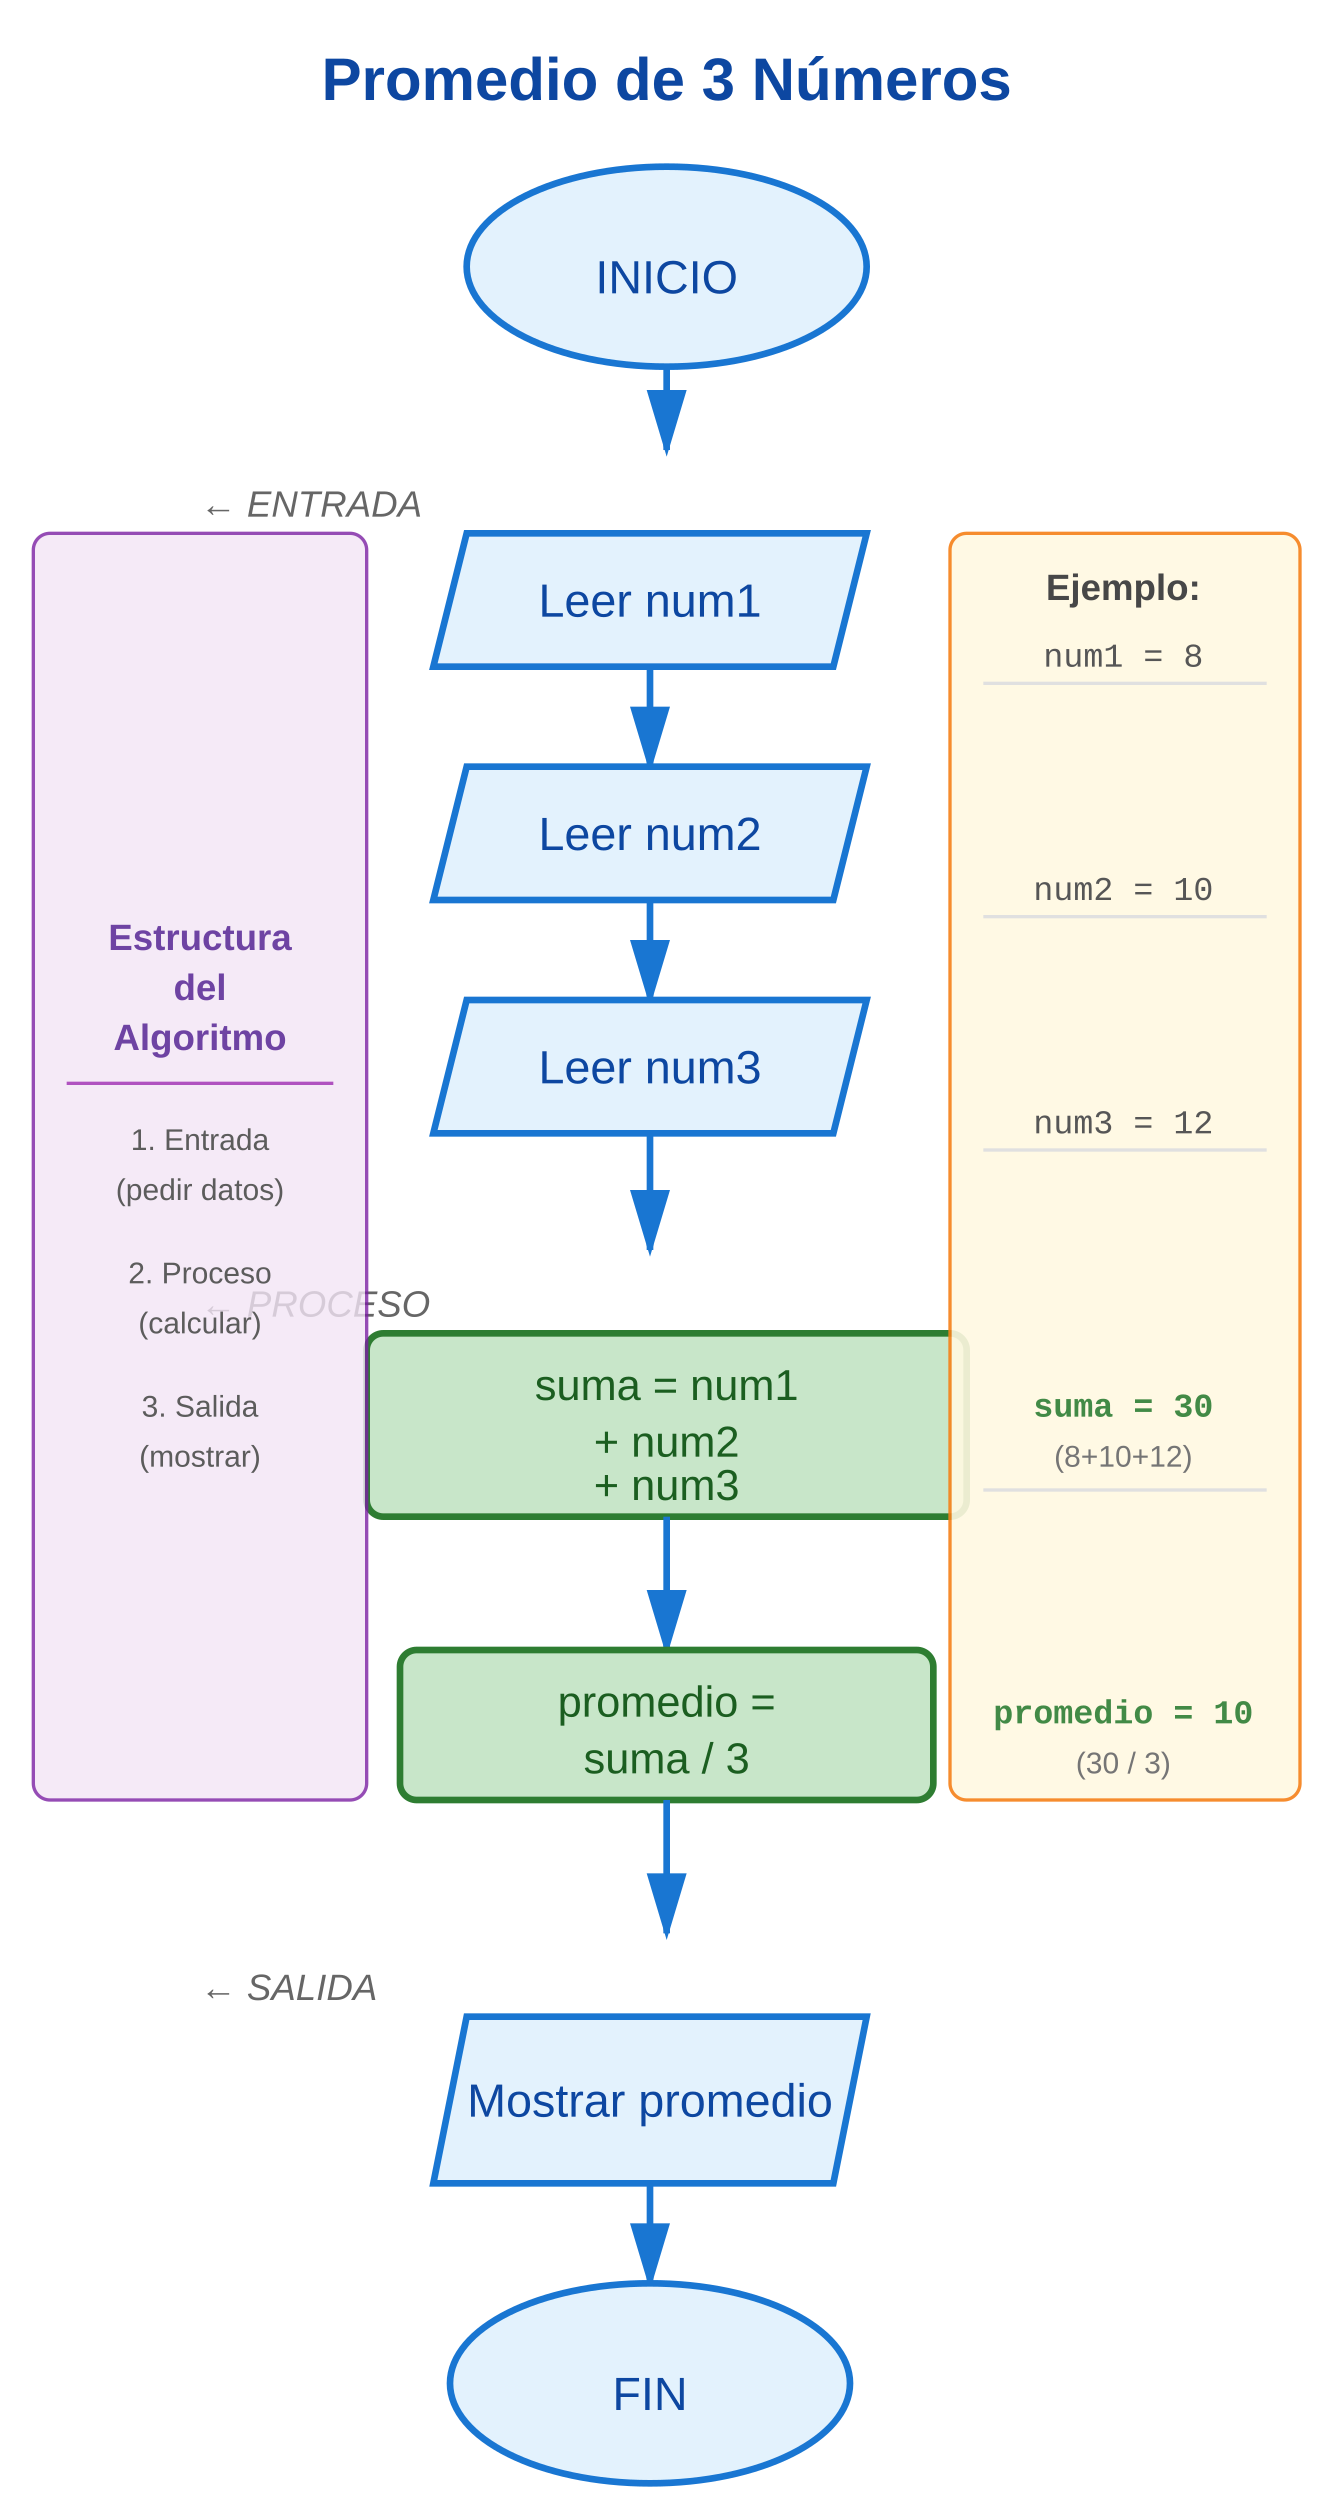
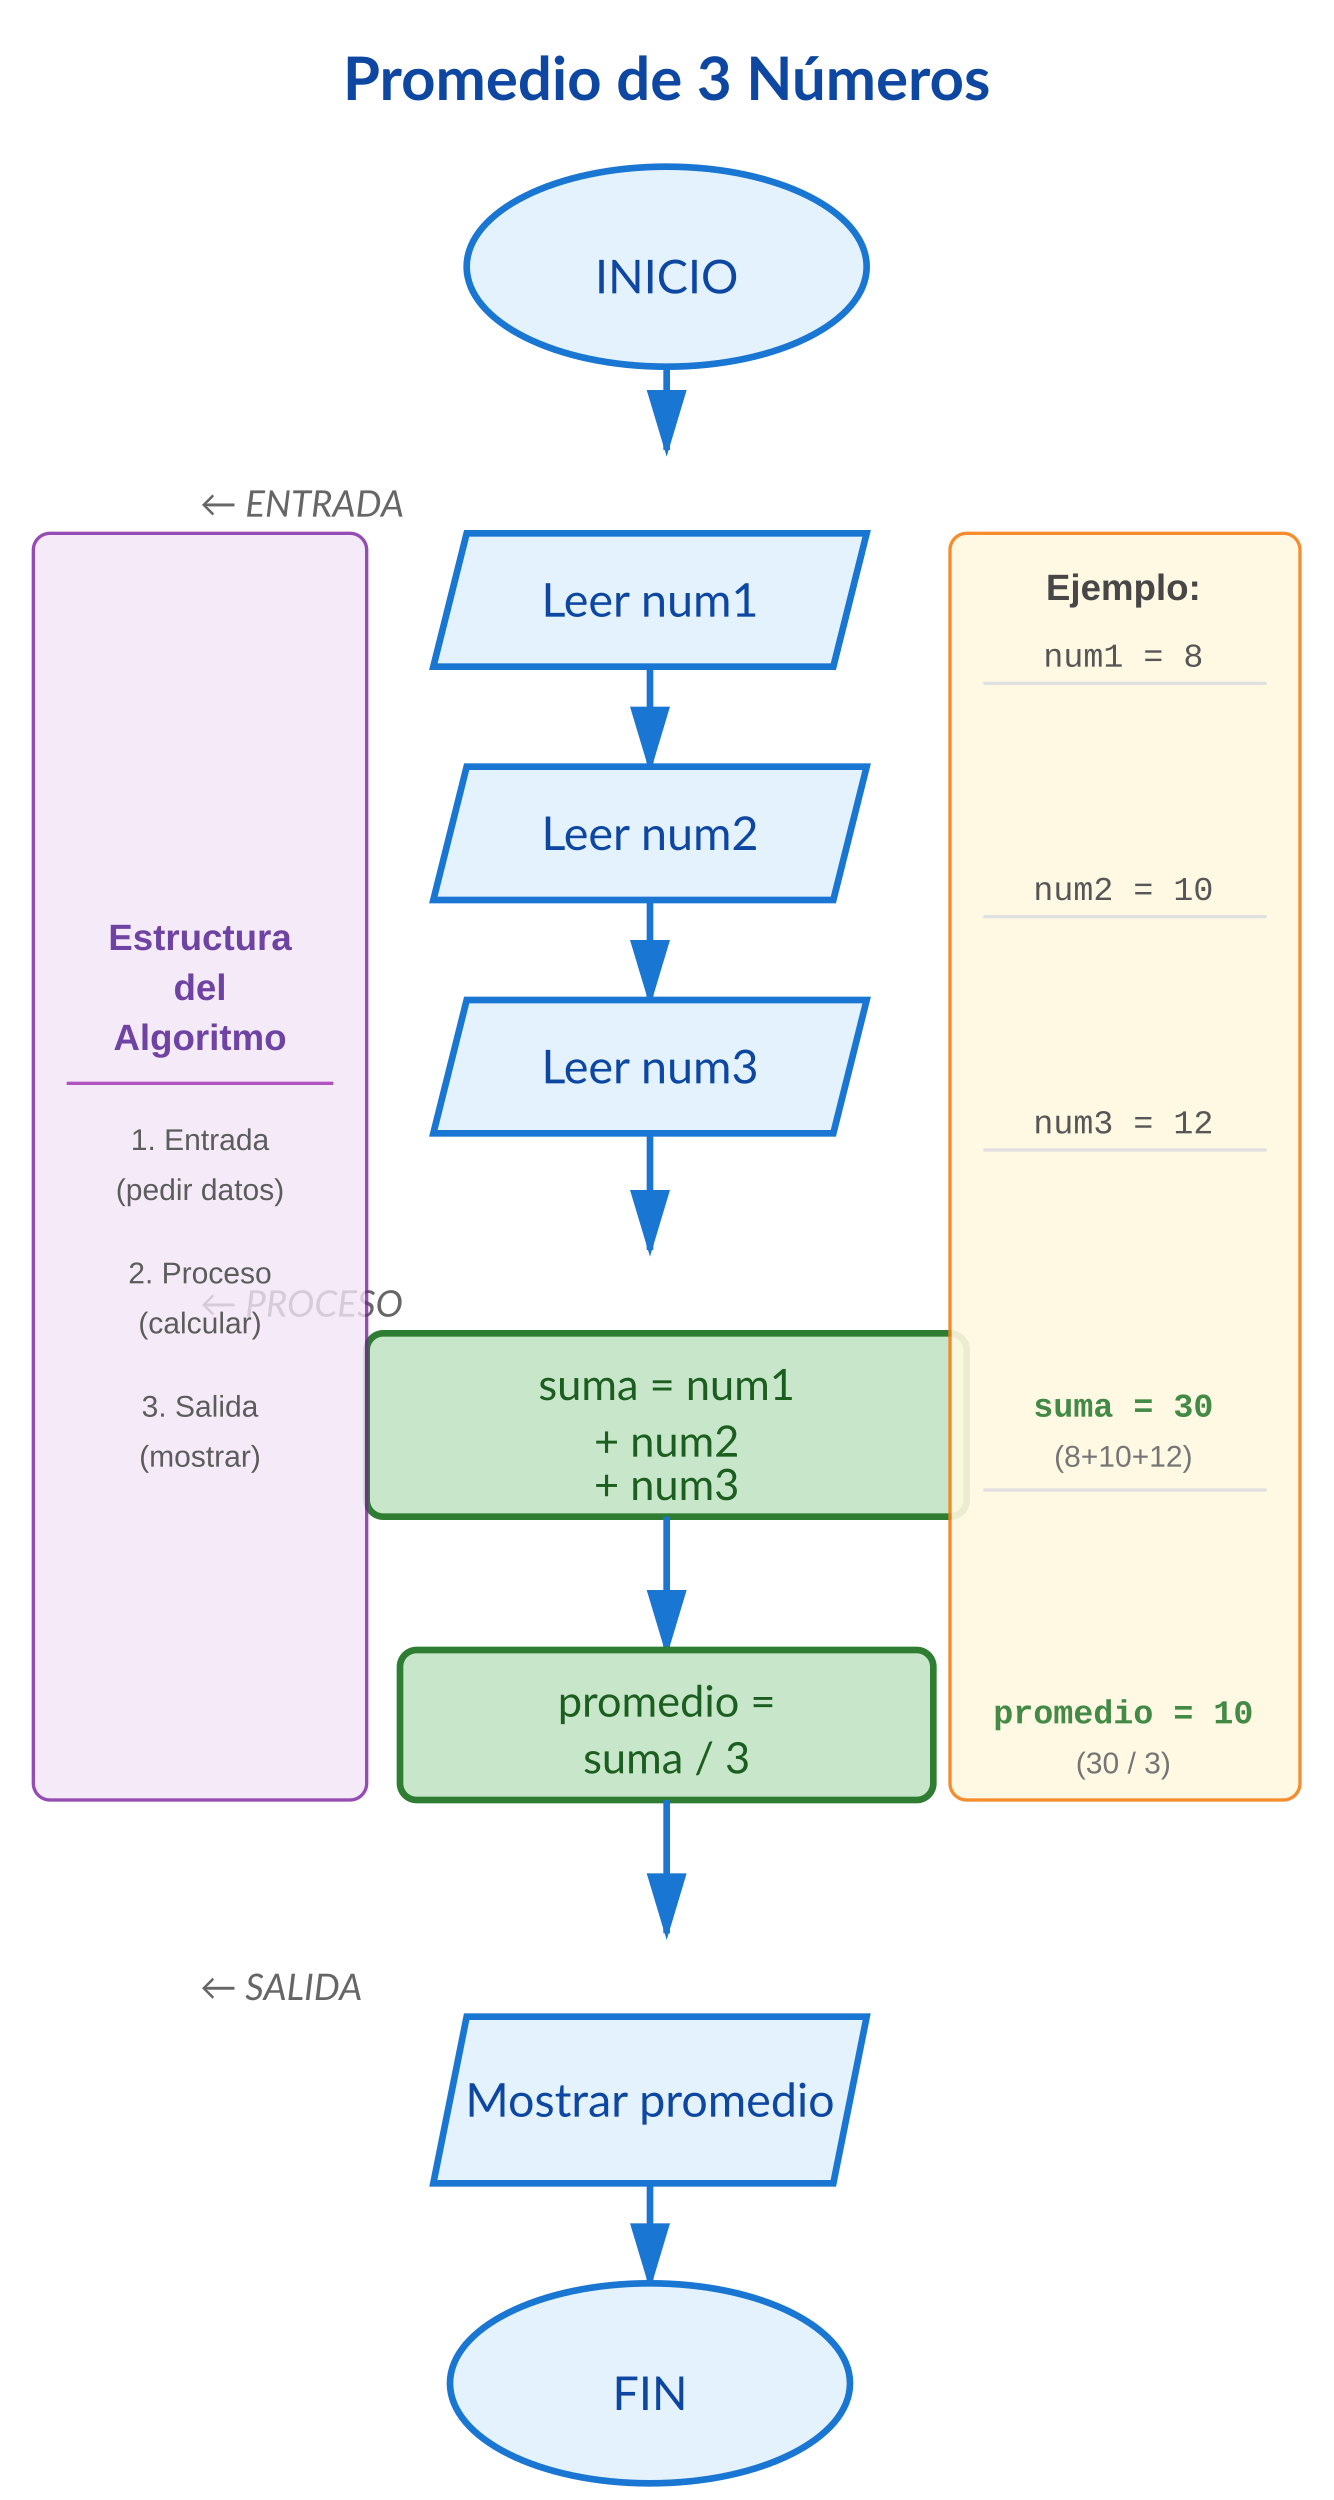
<svg xmlns="http://www.w3.org/2000/svg" width="400" height="750" viewBox="0 0 400 750">
  <defs>
    <style>
      .box { fill: #e3f2fd; stroke: #1976d2; stroke-width: 2; }
      .process { fill: #c8e6c9; stroke: #2e7d32; stroke-width: 2; }
-       .text { font-family: 'Arial', sans-serif; font-size: 14px; fill: #0d47a1; text-anchor: middle; }
-       .process-text { font-family: 'Arial', sans-serif; font-size: 13px; fill: #1b5e20; text-anchor: middle; }
-       .title { font-family: 'Arial', sans-serif; font-size: 18px; font-weight: bold; fill: #0d47a1; text-anchor: middle; }
-       .section-label { font-family: 'Arial', sans-serif; font-size: 11px; fill: #666; font-style: italic; }
+       .text { font-family: 'Lato', sans-serif; font-size: 14px; fill: #0d47a1; text-anchor: middle; }
+       .process-text { font-family: 'Lato', sans-serif; font-size: 13px; fill: #1b5e20; text-anchor: middle; }
+       .title { font-family: 'Lato', sans-serif; font-size: 18px; font-weight: bold; fill: #0d47a1; text-anchor: middle; }
+       .section-label { font-family: 'Lato', sans-serif; font-size: 11px; fill: #666; font-style: italic; }
    </style>
    <marker id="arrow" markerWidth="10" markerHeight="10" refX="9" refY="3" orient="auto">
      <polygon points="0 0, 10 3, 0 6" fill="#1976d2" />
    </marker>
  </defs>
  <text x="200" y="30" class="title">Promedio de 3 Números</text>
  <ellipse cx="200" cy="80" rx="60" ry="30" class="box" />
  <text x="200" y="88" class="text">INICIO</text>
  <line x1="200" y1="110" x2="200" y2="135" stroke="#1976d2" stroke-width="2" marker-end="url(#arrow)" />
  <text x="60" y="155" class="section-label">← ENTRADA</text>
  <path d="M 140,160 L 260,160 L 250,200 L 130,200 Z" class="box" />
  <text x="195" y="185" class="text">Leer num1</text>
  <line x1="195" y1="200" x2="195" y2="230" stroke="#1976d2" stroke-width="2" marker-end="url(#arrow)" />
  <path d="M 140,230 L 260,230 L 250,270 L 130,270 Z" class="box" />
  <text x="195" y="255" class="text">Leer num2</text>
  <line x1="195" y1="270" x2="195" y2="300" stroke="#1976d2" stroke-width="2" marker-end="url(#arrow)" />
  <path d="M 140,300 L 260,300 L 250,340 L 130,340 Z" class="box" />
  <text x="195" y="325" class="text">Leer num3</text>
  <line x1="195" y1="340" x2="195" y2="375" stroke="#1976d2" stroke-width="2" marker-end="url(#arrow)" />
  <text x="60" y="395" class="section-label">← PROCESO</text>
  <rect x="110" y="400" width="180" height="55" rx="5" class="process" />
  <text x="200" y="420" class="process-text" font-size="12">suma = num1</text>
  <text x="200" y="437" class="process-text" font-size="12">+ num2</text>
  <text x="200" y="450" class="process-text" font-size="12">+ num3</text>
  <line x1="200" y1="455" x2="200" y2="495" stroke="#1976d2" stroke-width="2" marker-end="url(#arrow)" />
  <rect x="120" y="495" width="160" height="45" rx="5" class="process" />
  <text x="200" y="515" class="process-text">promedio =</text>
  <text x="200" y="532" class="process-text">suma / 3</text>
  <line x1="200" y1="540" x2="200" y2="580" stroke="#1976d2" stroke-width="2" marker-end="url(#arrow)" />
  <text x="60" y="600" class="section-label">← SALIDA</text>
  <path d="M 140,605 L 260,605 L 250,655 L 130,655 Z" class="box" />
  <text x="195" y="635" class="text">Mostrar promedio</text>
  <line x1="195" y1="655" x2="195" y2="685" stroke="#1976d2" stroke-width="2" marker-end="url(#arrow)" />
  <ellipse cx="195" cy="715" rx="60" ry="30" class="box" />
  <text x="195" y="723" class="text">FIN</text>
  <g opacity="0.9">
    <rect x="285" y="160" width="105" height="380" fill="#fff8e1" stroke="#f57f17" stroke-width="1" rx="5" />
    <text x="337" y="180" font-family="Arial" font-size="11" fill="#333" text-anchor="middle" font-weight="bold">
      Ejemplo:
    </text>
    <text x="337" y="200" font-family="Courier New" font-size="10" fill="#444" text-anchor="middle">
      num1 = 8
    </text>
    <line x1="295" y1="205" x2="380" y2="205" stroke="#ddd" stroke-width="1" />
    <text x="337" y="270" font-family="Courier New" font-size="10" fill="#444" text-anchor="middle">
      num2 = 10
    </text>
    <line x1="295" y1="275" x2="380" y2="275" stroke="#ddd" stroke-width="1" />
    <text x="337" y="340" font-family="Courier New" font-size="10" fill="#444" text-anchor="middle">
      num3 = 12
    </text>
    <line x1="295" y1="345" x2="380" y2="345" stroke="#ddd" stroke-width="1" />
    <text x="337" y="425" font-family="Courier New" font-size="10" fill="#2e7d32" text-anchor="middle" font-weight="bold">
      suma = 30
    </text>
    <text x="337" y="440" font-family="Arial" font-size="9" fill="#666" text-anchor="middle">
      (8+10+12)
    </text>
    <line x1="295" y1="447" x2="380" y2="447" stroke="#ddd" stroke-width="1" />
    <text x="337" y="517" font-family="Courier New" font-size="10" fill="#2e7d32" text-anchor="middle" font-weight="bold">
      promedio = 10
    </text>
    <text x="337" y="532" font-family="Arial" font-size="9" fill="#666" text-anchor="middle">
      (30 / 3)
    </text>
  </g>
  <g opacity="0.8">
    <rect x="10" y="160" width="100" height="380" fill="#f3e5f5" stroke="#7b1fa2" stroke-width="1" rx="5" />
    <text x="60" y="285" font-family="Arial" font-size="11" fill="#4a148c" text-anchor="middle" font-weight="bold">
      Estructura
    </text>
    <text x="60" y="300" font-family="Arial" font-size="11" fill="#4a148c" text-anchor="middle" font-weight="bold">
      del
    </text>
    <text x="60" y="315" font-family="Arial" font-size="11" fill="#4a148c" text-anchor="middle" font-weight="bold">
      Algoritmo
    </text>
    <line x1="20" y1="325" x2="100" y2="325" stroke="#9c27b0" stroke-width="1" />
    <text x="60" y="345" font-family="Arial" font-size="9" fill="#333" text-anchor="middle">
      1. Entrada
    </text>
    <text x="60" y="360" font-family="Arial" font-size="9" fill="#333" text-anchor="middle">
      (pedir datos)
    </text>
    <text x="60" y="385" font-family="Arial" font-size="9" fill="#333" text-anchor="middle">
      2. Proceso
    </text>
    <text x="60" y="400" font-family="Arial" font-size="9" fill="#333" text-anchor="middle">
      (calcular)
    </text>
    <text x="60" y="425" font-family="Arial" font-size="9" fill="#333" text-anchor="middle">
      3. Salida
    </text>
    <text x="60" y="440" font-family="Arial" font-size="9" fill="#333" text-anchor="middle">
      (mostrar)
    </text>
  </g>
</svg>
